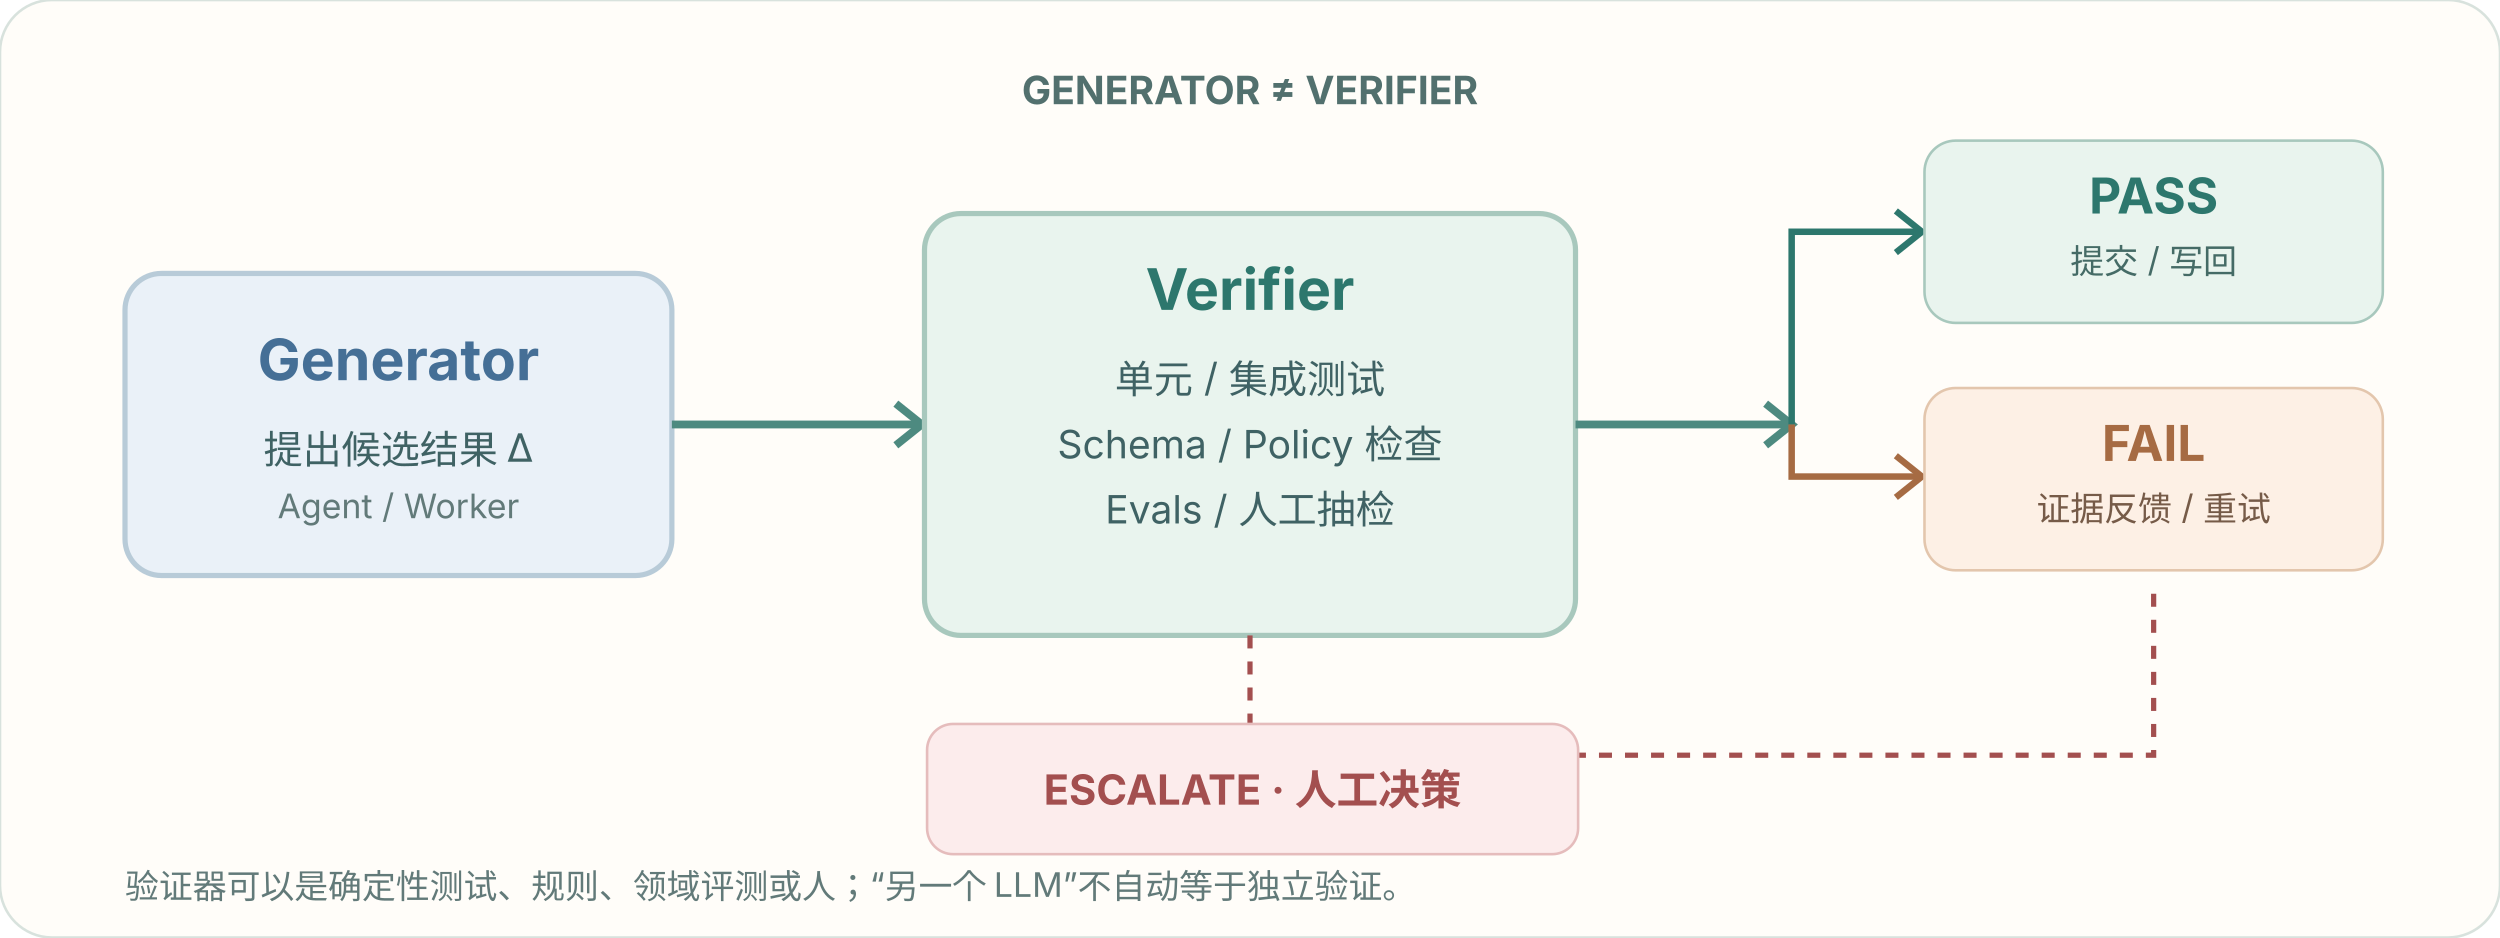
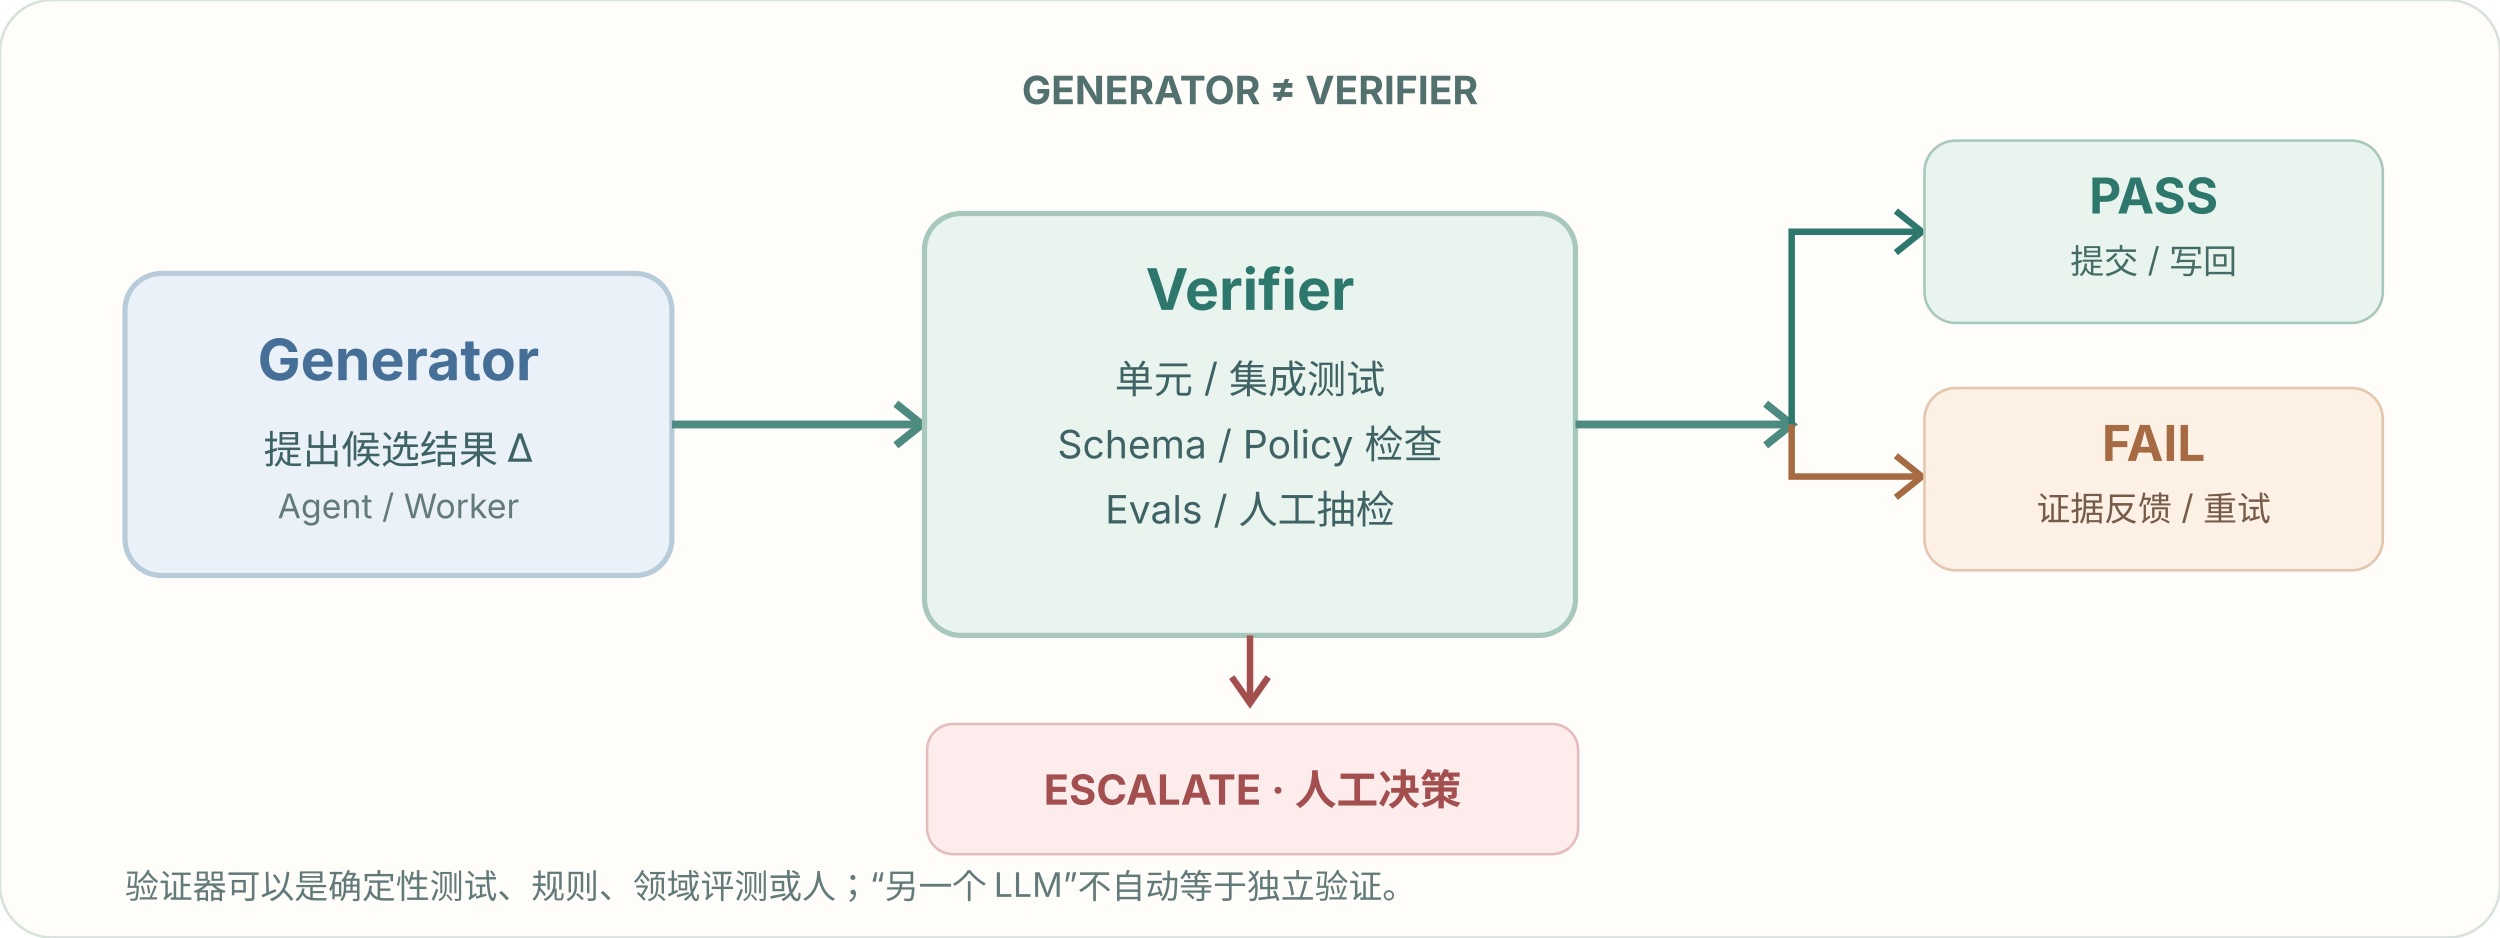
<svg xmlns="http://www.w3.org/2000/svg" viewBox="0 0 960 360" role="img" aria-labelledby="verify-title verify-desc">
  <rect width="960" height="360" rx="20" fill="#fffdf9" stroke="#d8e2dd" />
  <text x="480" y="40" text-anchor="middle" fill="#52706e" font-size="15" font-weight="700" font-family="system-ui,-apple-system,'Segoe UI','PingFang SC',sans-serif">GENERATOR ≠ VERIFIER</text>
  <rect x="48" y="105" width="210" height="116" rx="14" fill="#eaf1f8" stroke="#b8cbd8" stroke-width="2" />
  <text x="153" y="146" text-anchor="middle" fill="#456f96" font-size="22" font-weight="700" font-family="system-ui,-apple-system,'Segoe UI','PingFang SC',sans-serif">Generator</text>
  <text x="153" y="178" text-anchor="middle" fill="#3f6264" font-size="15" font-family="system-ui,-apple-system,'Segoe UI','PingFang SC',sans-serif">提出候选结果 Δ</text>
  <text x="153" y="199" text-anchor="middle" fill="#627a79" font-size="13" font-family="system-ui,-apple-system,'Segoe UI','PingFang SC',sans-serif">Agent / Worker</text>
  <path d="M258 163H354" stroke="#4d8a80" stroke-width="3" fill="none" />
  <path d="M344 155l10 8 -10 8" stroke="#4d8a80" stroke-width="3" fill="none" />
  <rect x="355" y="82" width="250" height="162" rx="14" fill="#e9f4ee" stroke="#a8c8bd" stroke-width="2" />
  <text x="480" y="119" text-anchor="middle" fill="#2d776d" font-size="22" font-weight="700" font-family="system-ui,-apple-system,'Segoe UI','PingFang SC',sans-serif">Verifier</text>
  <text x="480" y="151" text-anchor="middle" fill="#3f6264" font-size="15" font-family="system-ui,-apple-system,'Segoe UI','PingFang SC',sans-serif">单元 / 集成测试</text>
  <text x="480" y="176" text-anchor="middle" fill="#3f6264" font-size="15" font-family="system-ui,-apple-system,'Segoe UI','PingFang SC',sans-serif">Schema / Policy 检查</text>
  <text x="480" y="201" text-anchor="middle" fill="#3f6264" font-size="15" font-family="system-ui,-apple-system,'Segoe UI','PingFang SC',sans-serif">Evals / 人工抽检</text>
  <path d="M605 163H688" stroke="#4d8a80" stroke-width="3" fill="none" />
  <path d="M678 155l10 8 -10 8" stroke="#4d8a80" stroke-width="3" fill="none" />
  <path d="M688 163V89H738" stroke="#2d776d" stroke-width="2.5" fill="none" />
  <path d="M728 81l10 8 -10 8" stroke="#2d776d" stroke-width="2.5" fill="none" />
  <rect x="739" y="54" width="176" height="70" rx="12" fill="#e9f4ee" stroke="#a8c8bd" />
  <text x="827" y="82" text-anchor="middle" fill="#2d776d" font-size="19" font-weight="700" font-family="system-ui,-apple-system,'Segoe UI','PingFang SC',sans-serif">PASS</text>
  <text x="827" y="105" text-anchor="middle" fill="#456b66" font-size="13" font-family="system-ui,-apple-system,'Segoe UI','PingFang SC',sans-serif">提交 / 写回</text>
  <path d="M688 163V183H738" stroke="#a66b43" stroke-width="2.5" fill="none" />
  <path d="M728 175l10 8 -10 8" stroke="#a66b43" stroke-width="2.5" fill="none" />
  <rect x="739" y="149" width="176" height="70" rx="12" fill="#fdf0e5" stroke="#e3c6ad" />
  <text x="827" y="177" text-anchor="middle" fill="#a66b43" font-size="19" font-weight="700" font-family="system-ui,-apple-system,'Segoe UI','PingFang SC',sans-serif">FAIL</text>
  <text x="827" y="200" text-anchor="middle" fill="#765b48" font-size="13" font-family="system-ui,-apple-system,'Segoe UI','PingFang SC',sans-serif">证据反馈 / 重试</text>
-   <path d="M480 244V290H827V227" stroke="#a34f4f" stroke-width="2" stroke-dasharray="5 5" fill="none" />
+   <path d="M480 244V269" stroke="#a34f4f" stroke-width="2.5" fill="none" />
+   <path d="M473 260l7 10 7 -10" stroke="#a34f4f" stroke-width="2.5" fill="none" />
  <rect x="356" y="278" width="250" height="50" rx="10" fill="#fcecec" stroke="#e5bcbc" />
  <text x="481" y="309" text-anchor="middle" fill="#a34f4f" font-size="16" font-weight="700" font-family="system-ui,-apple-system,'Segoe UI','PingFang SC',sans-serif">ESCALATE · 人工决策</text>
  <text x="48" y="345" fill="#627a79" font-size="13" font-family="system-ui,-apple-system,'Segoe UI','PingFang SC',sans-serif">验证器可以是确定性测试、规则、领域评测或人；“另一个 LLM”不自动等于独立验证。</text>
</svg>
